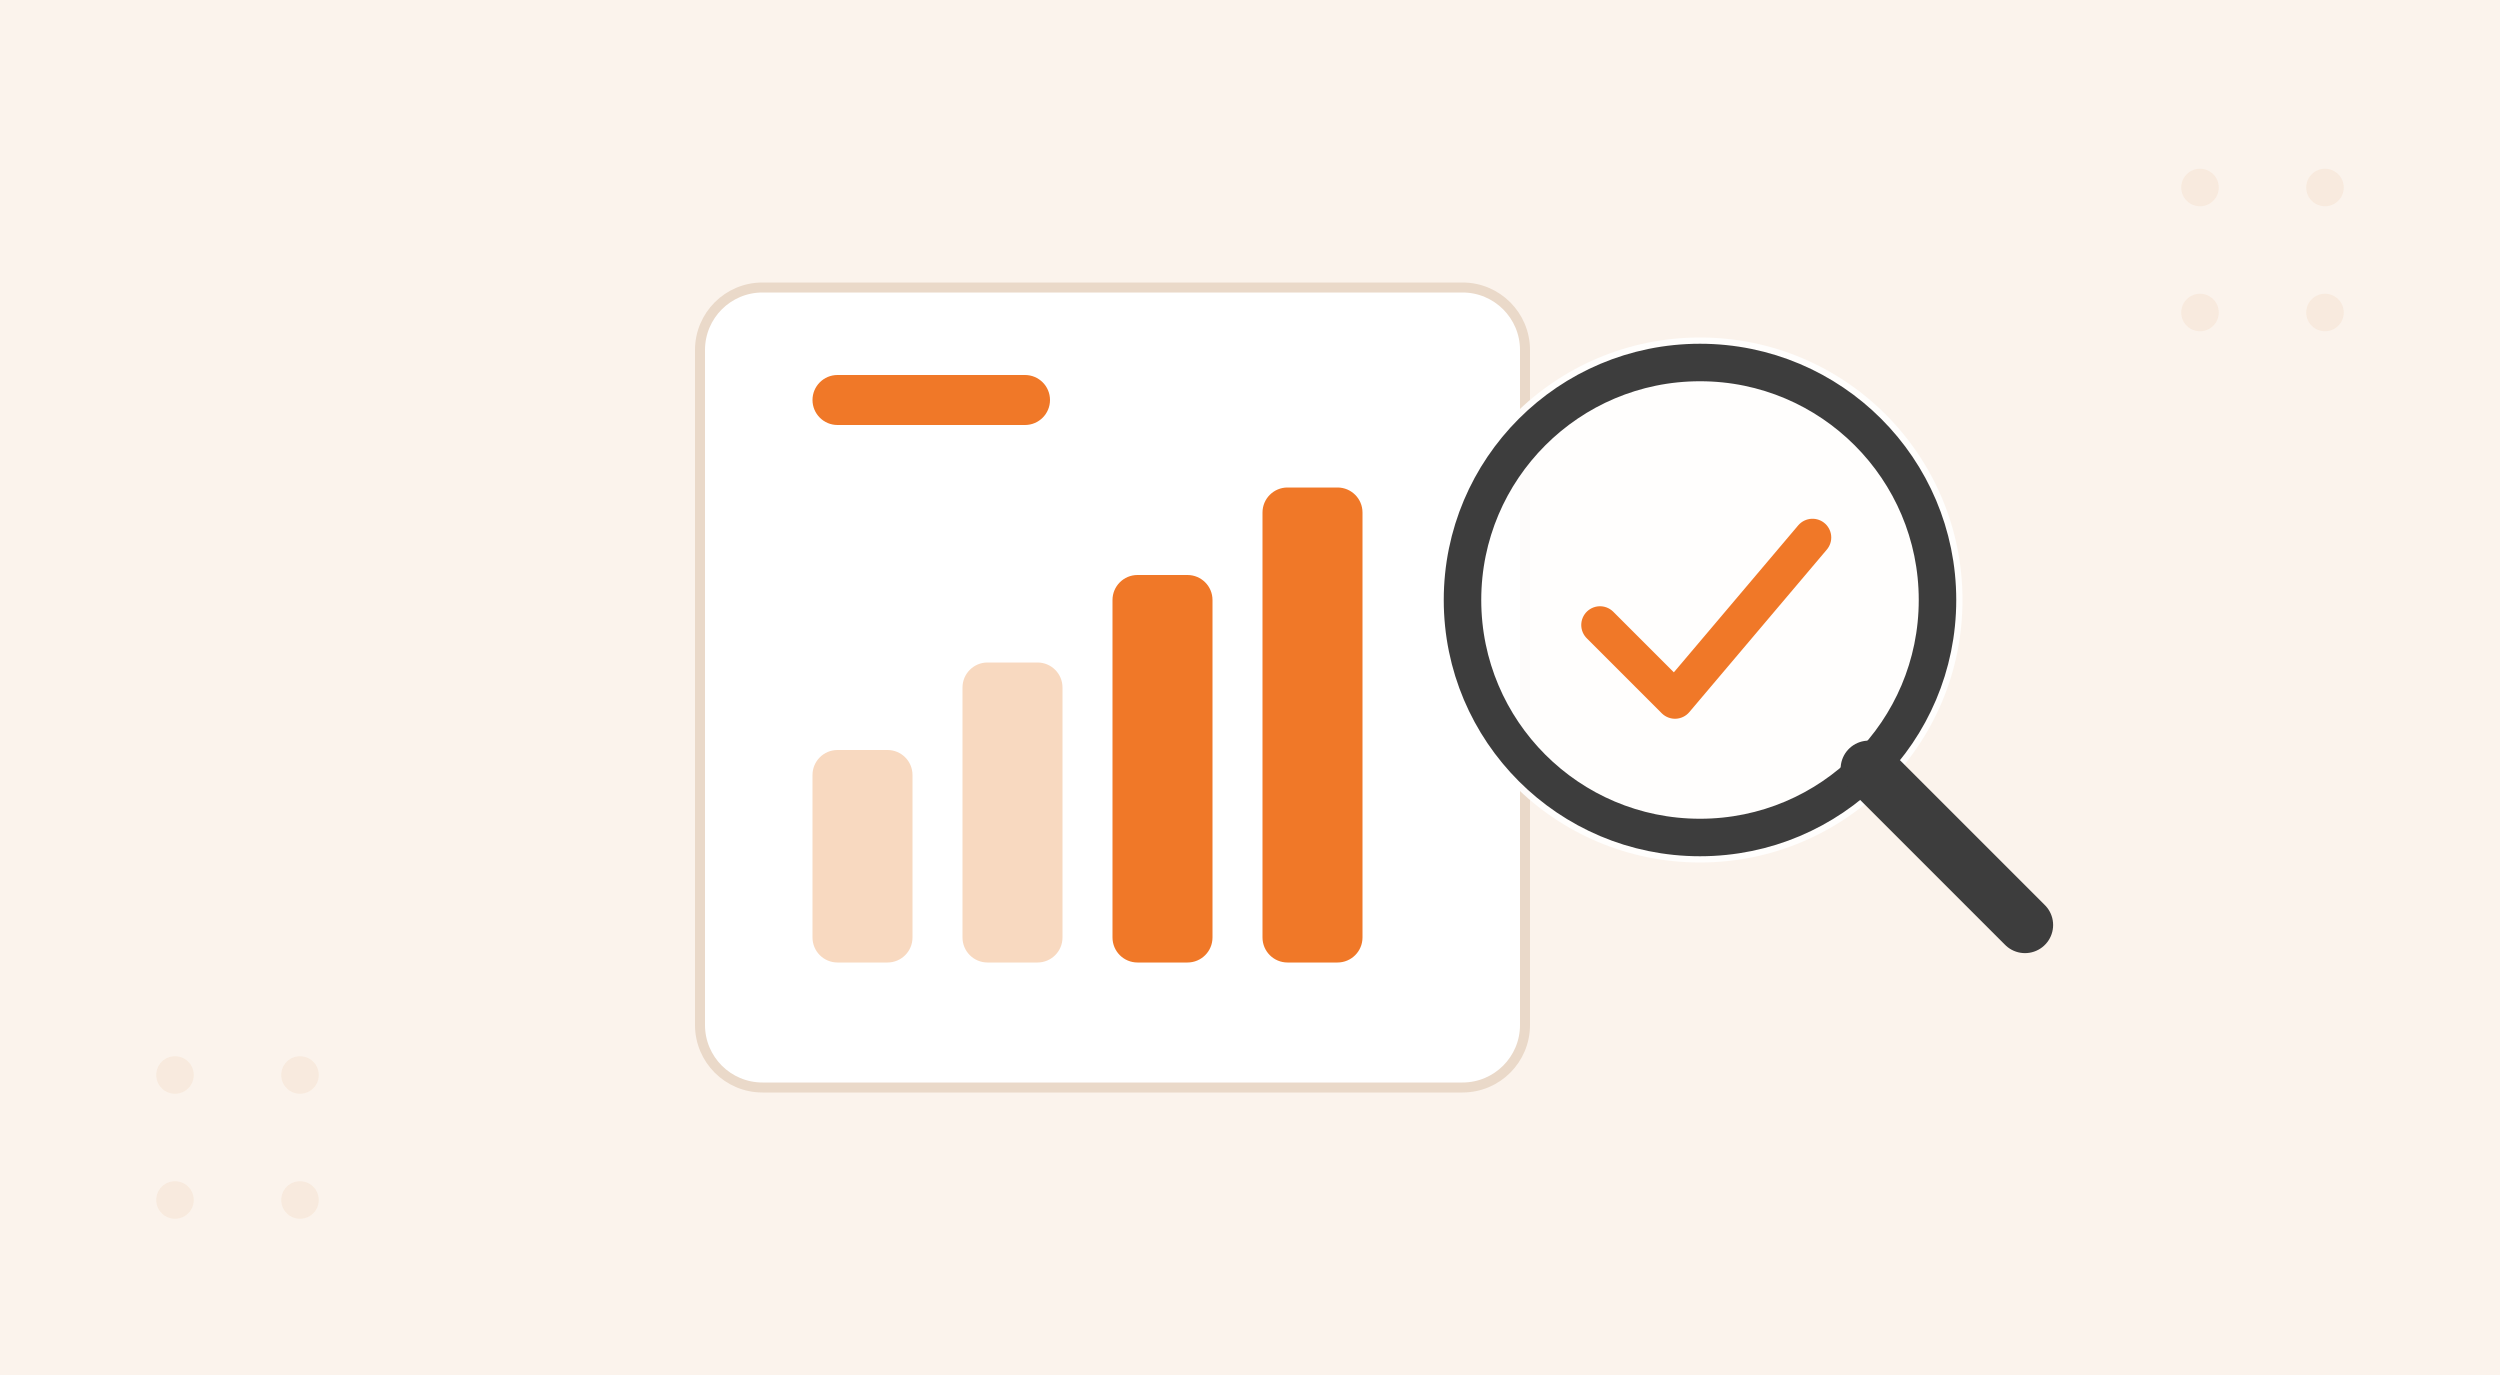
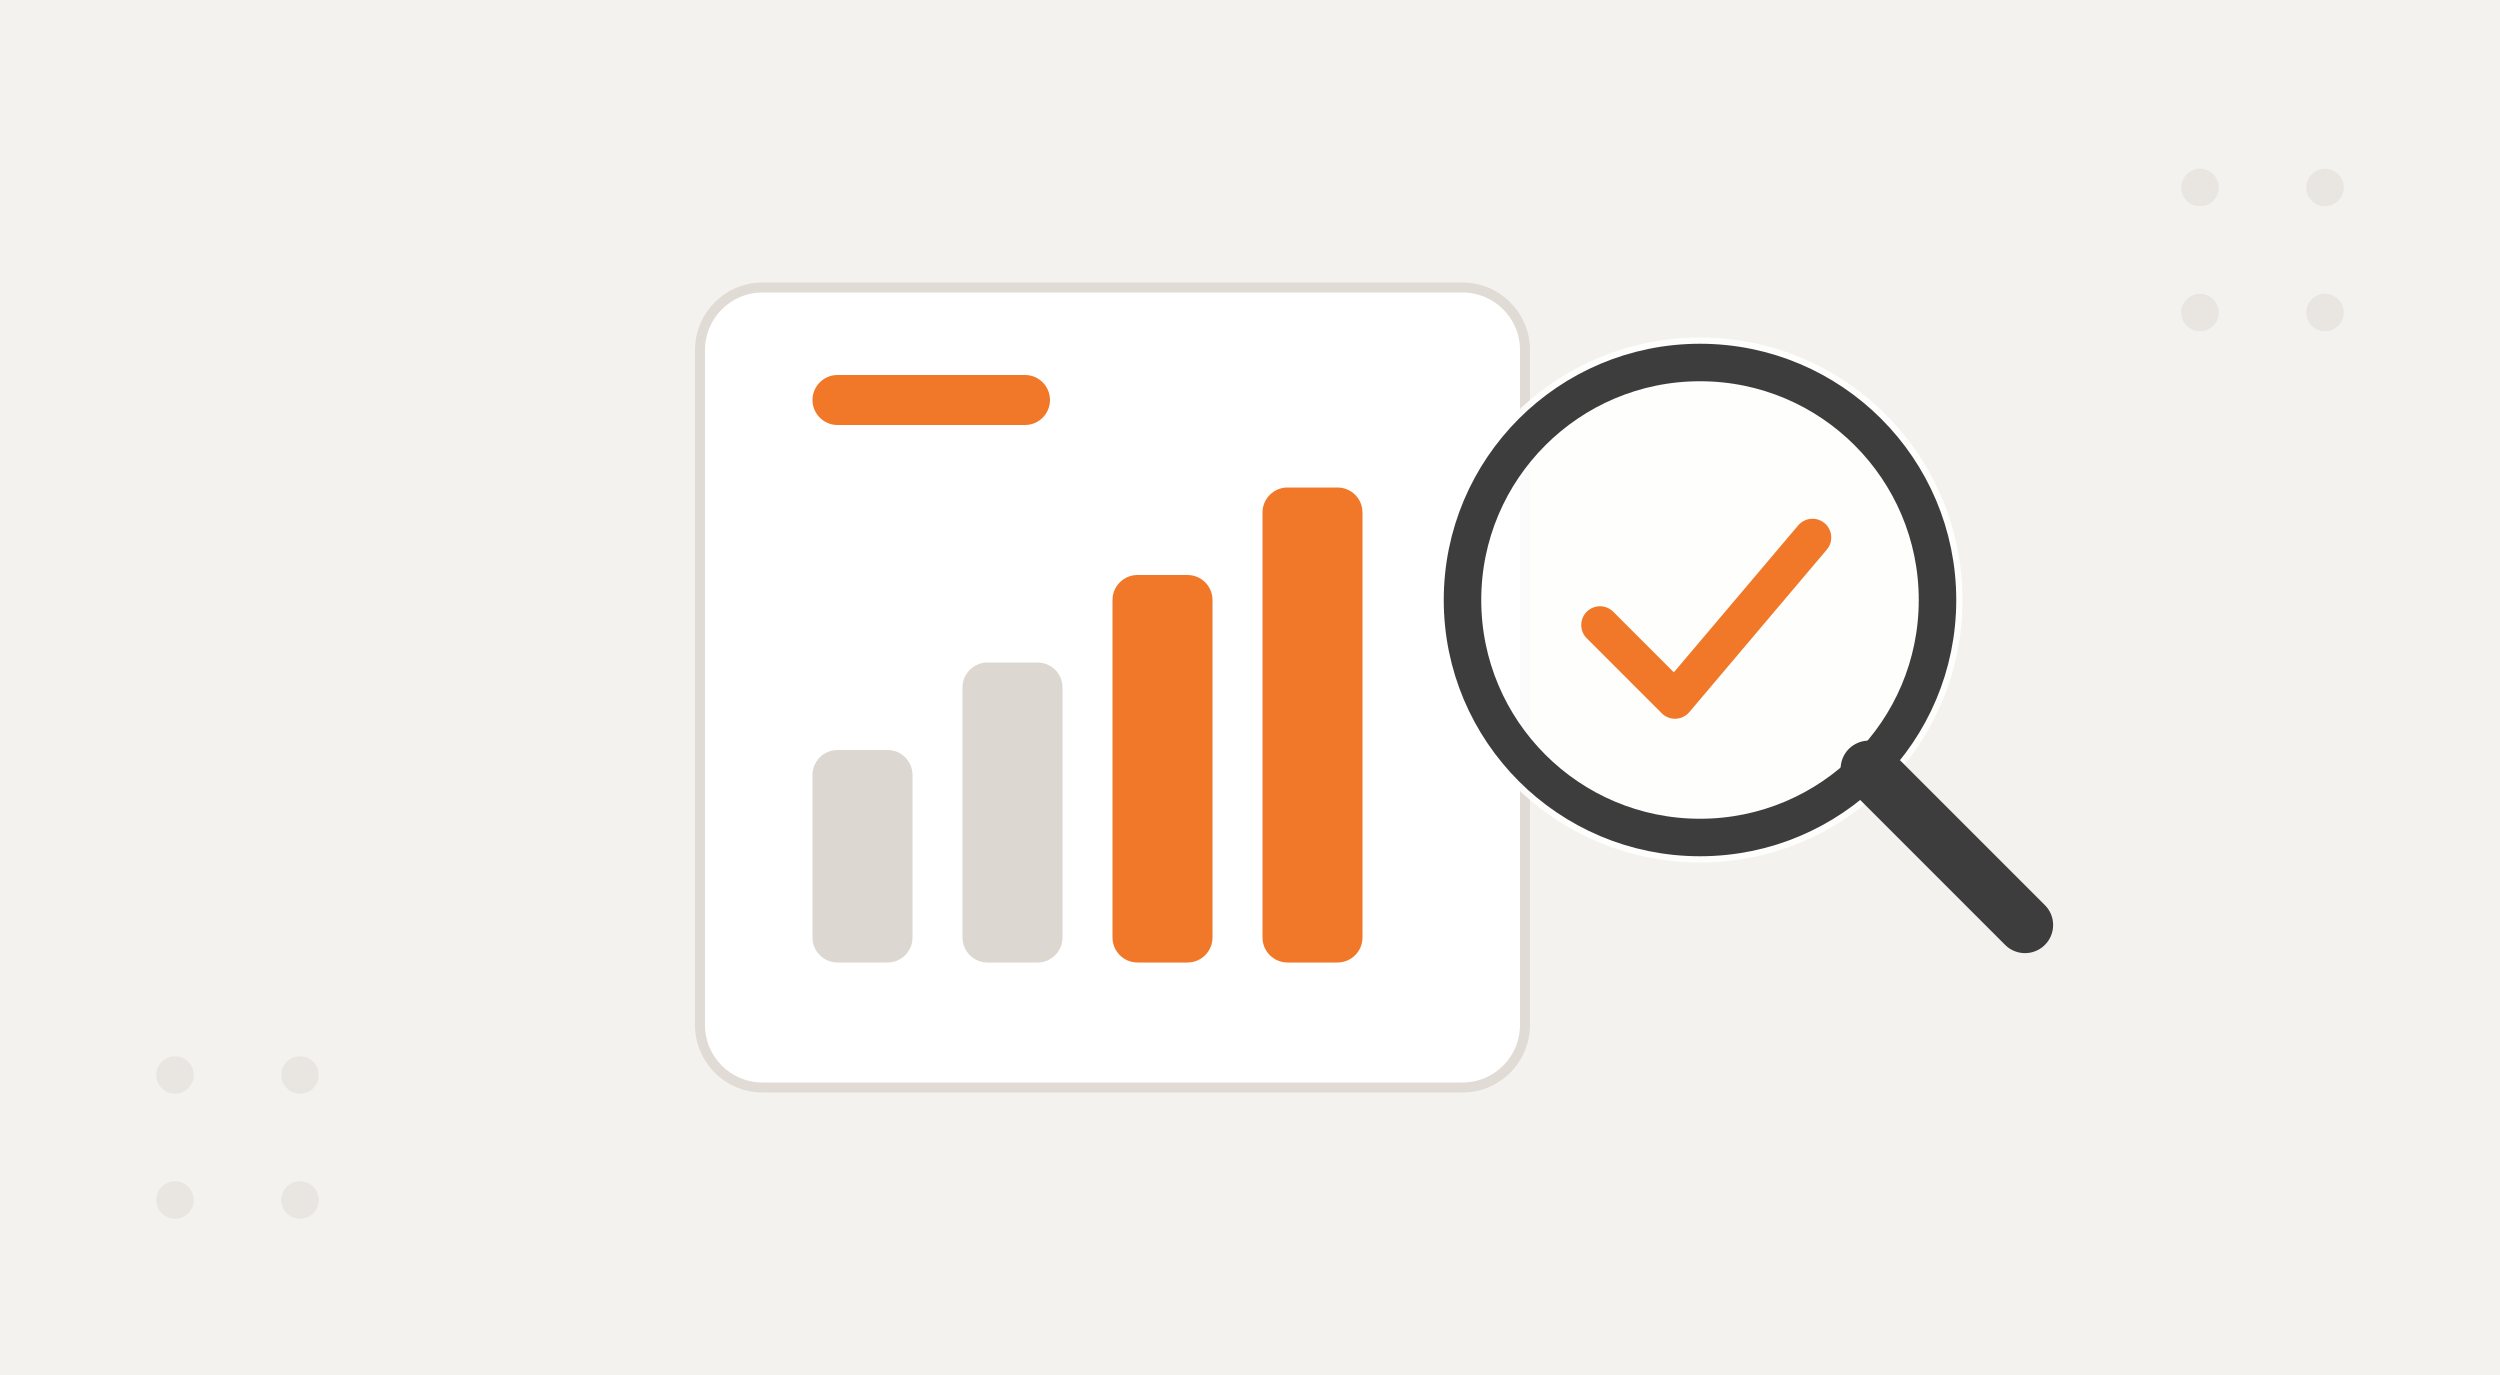
<svg xmlns="http://www.w3.org/2000/svg" viewBox="0 0 400 220" width="400" height="220" role="img" aria-label="Аудит: проверка отчётности">
-   <rect width="400" height="220" fill="#FBF3EC" />
-   <g opacity="0.45" fill="#F5DFCB">
+   <rect width="400" height="220" fill="#F4F2EF" />
+   <g opacity="0.45" fill="#DCD7D0">
    <circle cx="352" cy="30" r="3" />
    <circle cx="372" cy="30" r="3" />
    <circle cx="352" cy="50" r="3" />
    <circle cx="372" cy="50" r="3" />
    <circle cx="28" cy="172" r="3" />
    <circle cx="48" cy="172" r="3" />
    <circle cx="28" cy="192" r="3" />
    <circle cx="48" cy="192" r="3" />
  </g>
-   <rect x="112" y="46" width="132" height="128" rx="10" fill="#fff" stroke="#EAD9C9" stroke-width="1.6" />
+   <rect x="112" y="46" width="132" height="128" rx="10" fill="#fff" stroke="#E0DBD4" stroke-width="1.6" />
  <rect x="130" y="60" width="38" height="8" rx="4" fill="#F07828" />
-   <g fill="#F8D9C0">
+   <g fill="#DCD7D0">
    <rect x="130" y="120" width="16" height="34" rx="4" />
    <rect x="154" y="106" width="16" height="48" rx="4" />
  </g>
  <g fill="#F07828">
    <rect x="178" y="92" width="16" height="62" rx="4" />
    <rect x="202" y="78" width="16" height="76" rx="4" />
  </g>
  <g transform="translate(272 96)">
    <circle r="42" fill="#fff" opacity="0.9" />
    <circle r="38" fill="none" stroke="#3D3D3D" stroke-width="6" />
    <path d="M27 27 52 52" stroke="#3D3D3D" stroke-width="9" stroke-linecap="round" />
    <path d="M-16 4 -4 16 18 -10" fill="none" stroke="#F07828" stroke-width="6" stroke-linecap="round" stroke-linejoin="round" />
  </g>
</svg>
